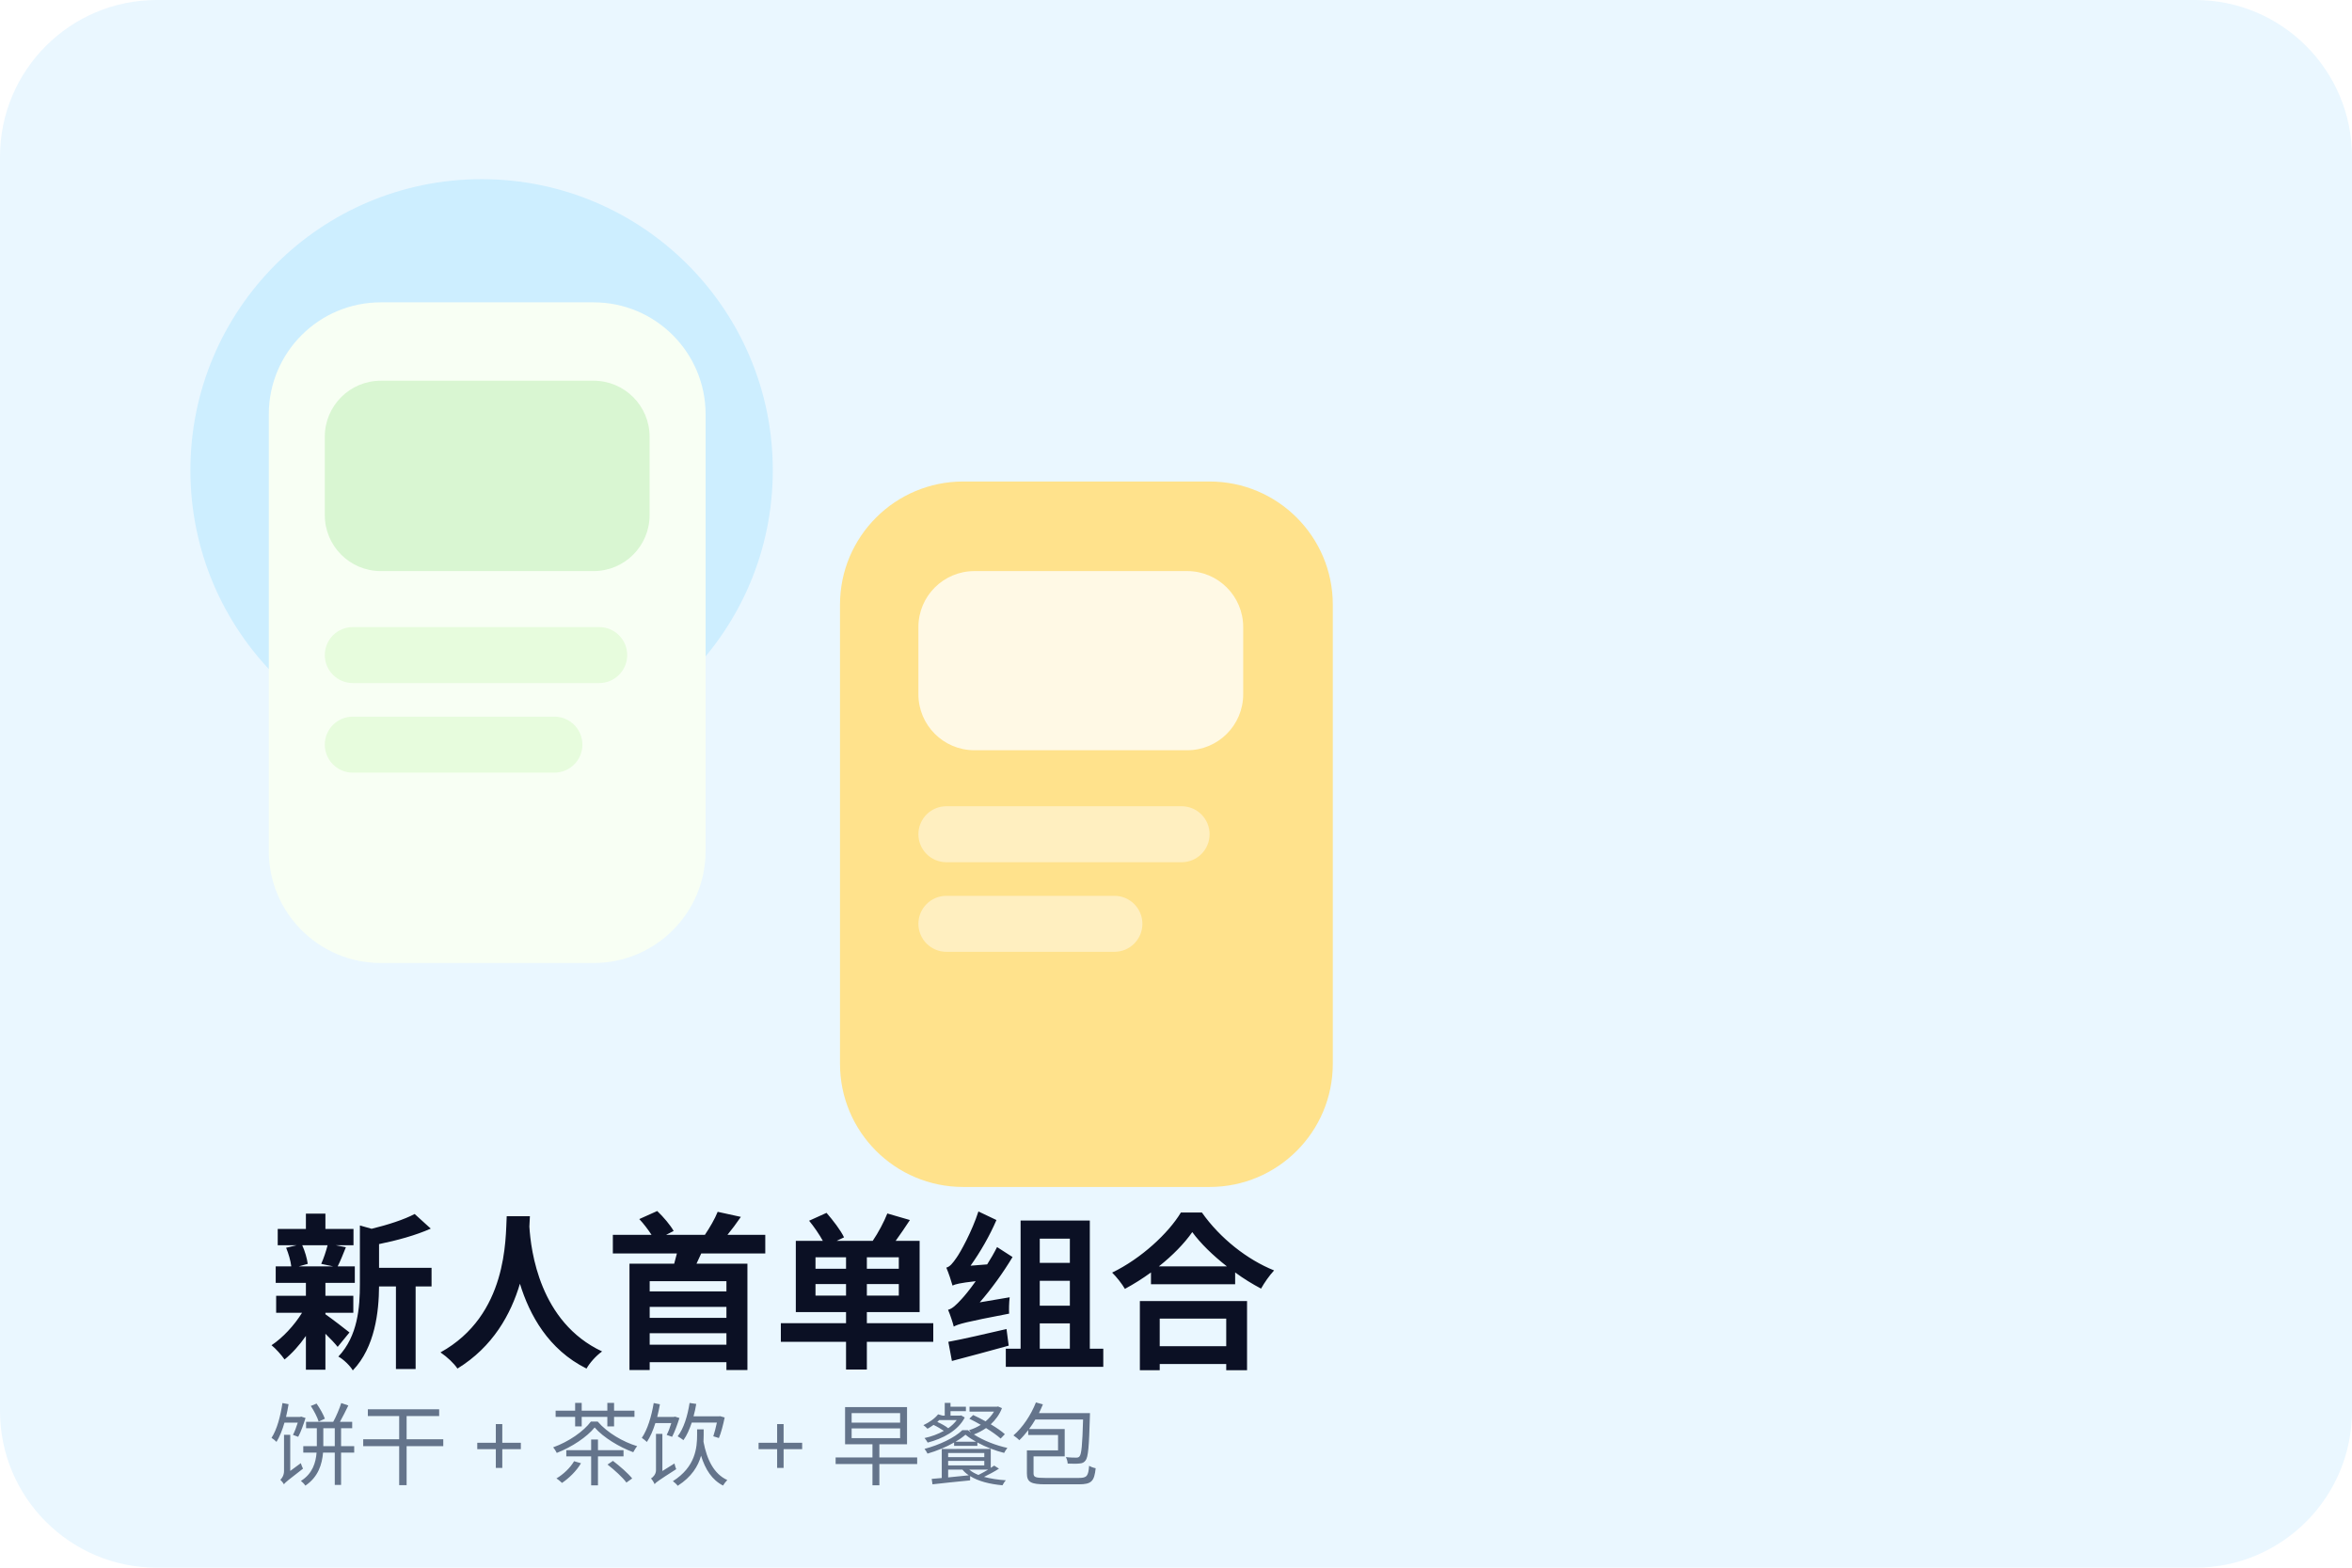
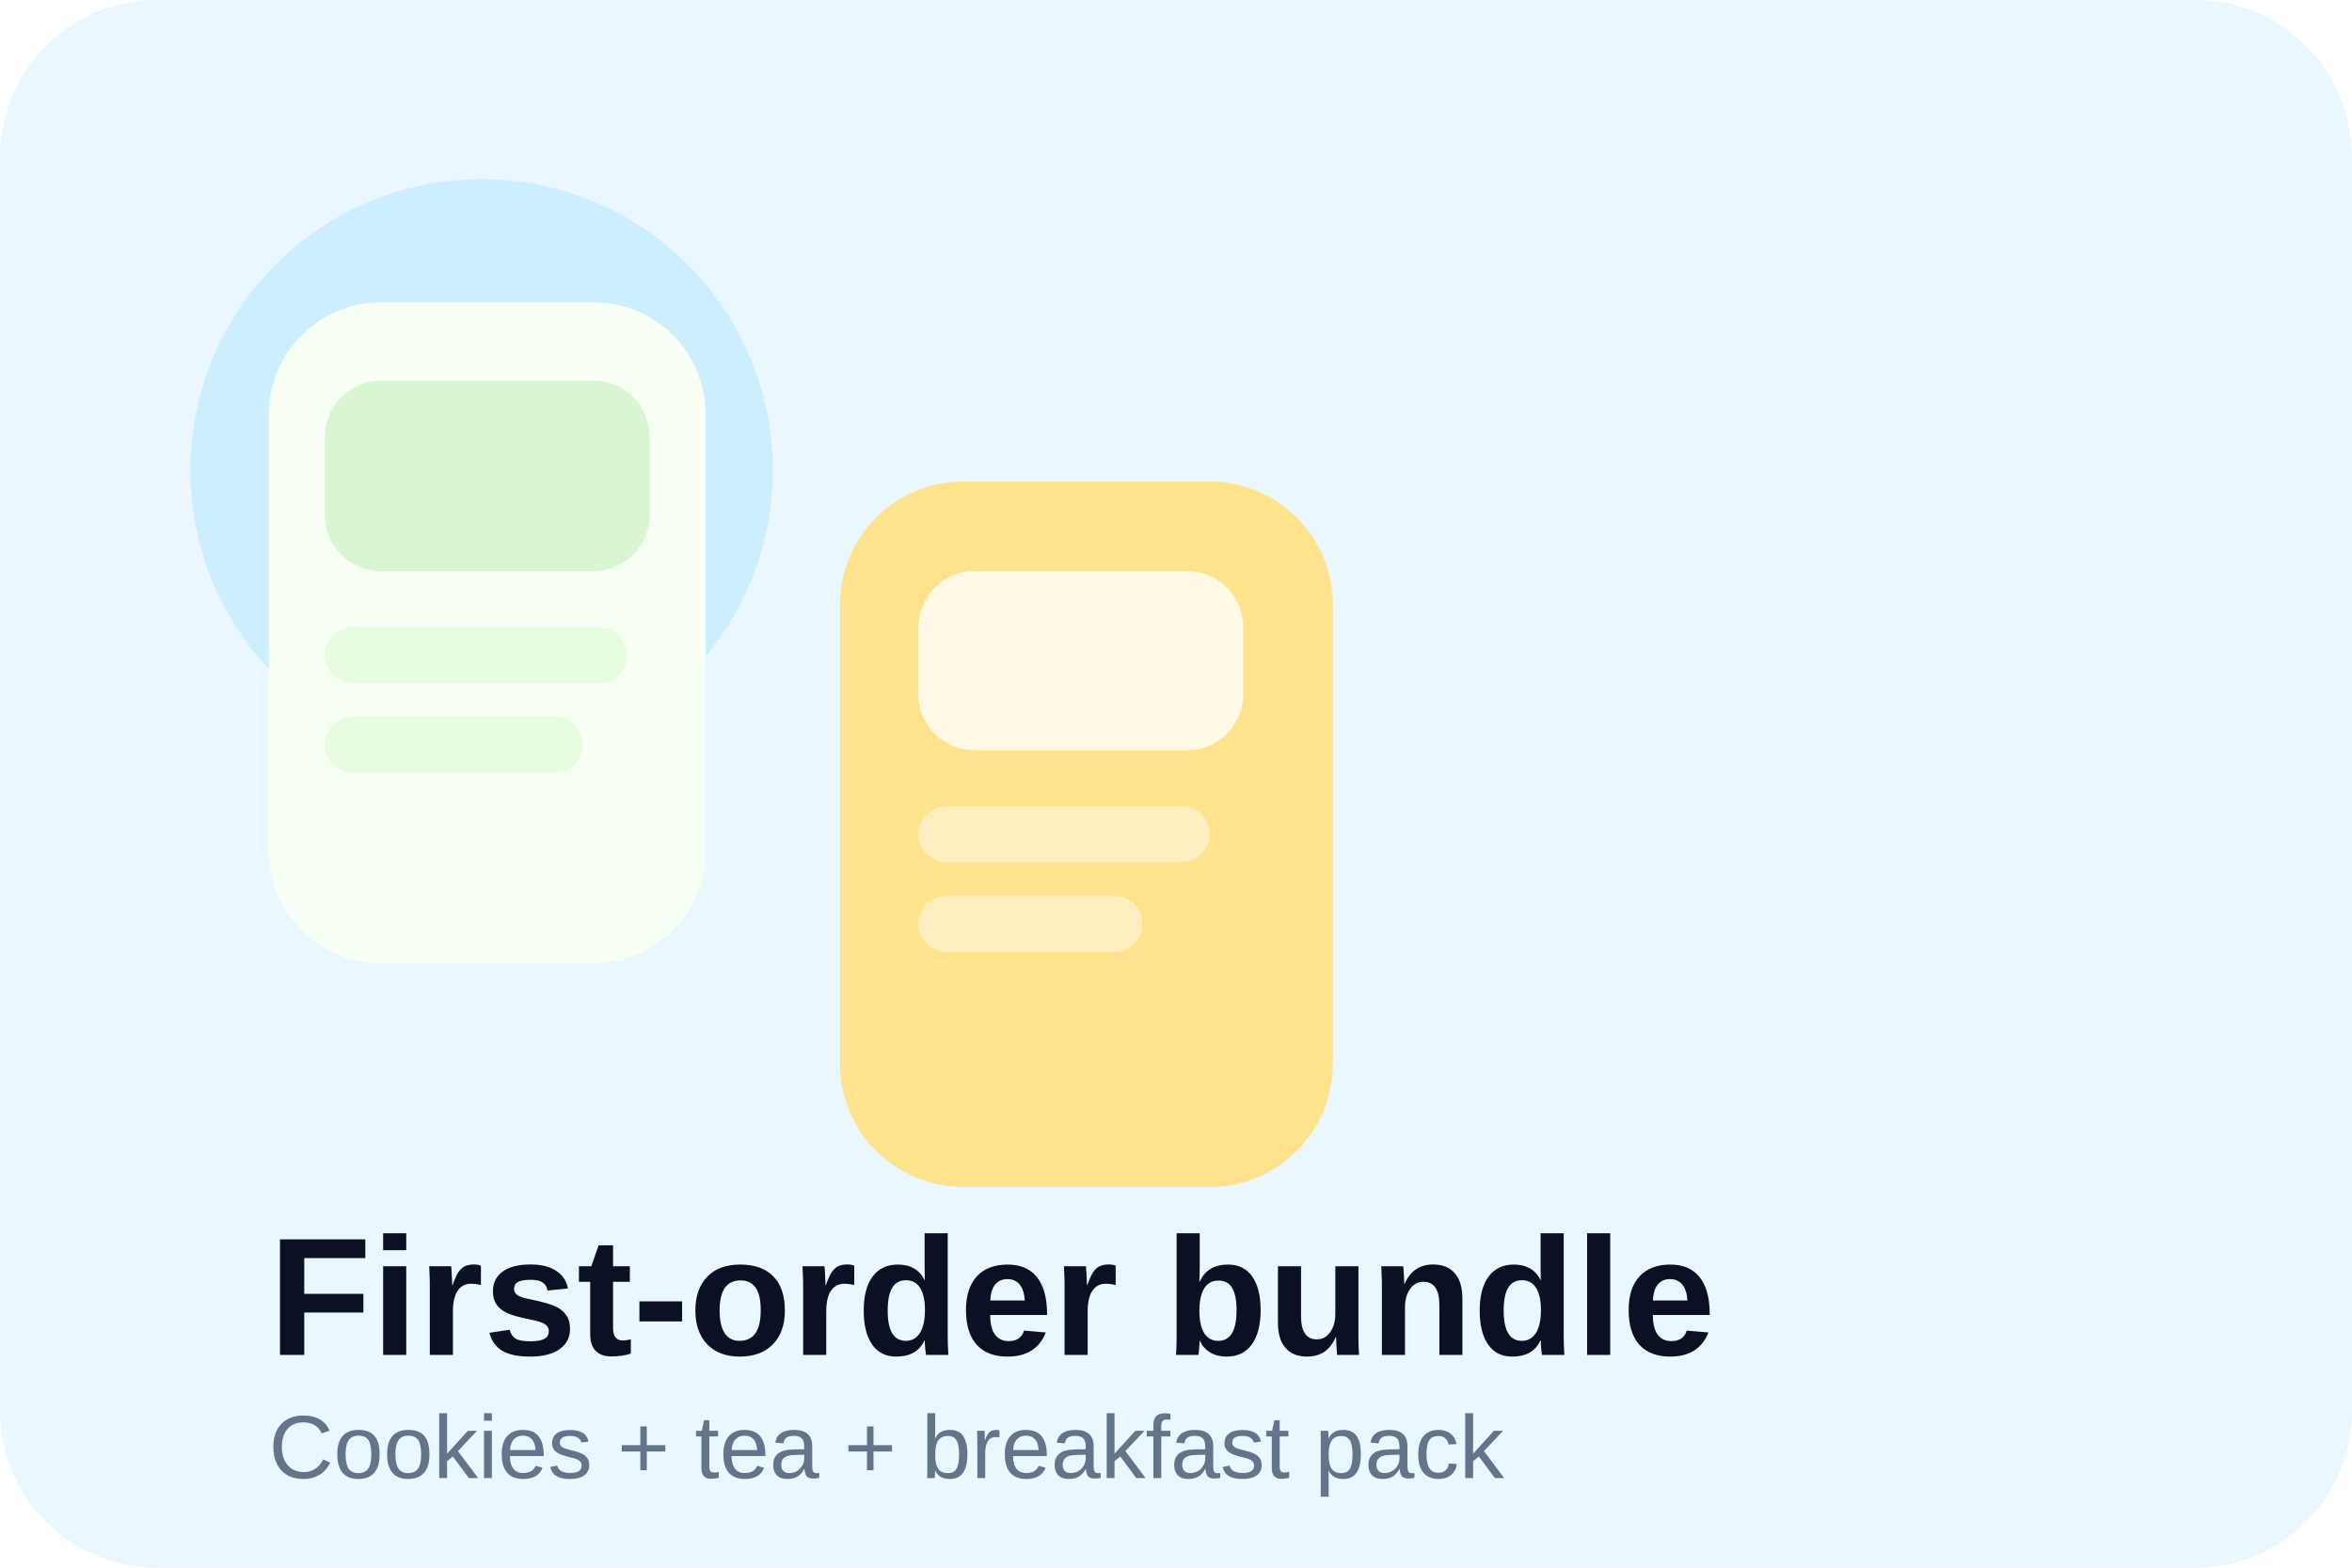
<svg xmlns="http://www.w3.org/2000/svg" width="420" height="280" viewBox="0 0 420 280" fill="none">
  <rect width="420" height="280" rx="28" fill="#EAF7FF" />
  <circle cx="86" cy="84" r="52" fill="#CDEEFF" />
  <rect x="48" y="54" width="78" height="118" rx="20" fill="#F8FFF4" />
  <rect x="58" y="68" width="58" height="34" rx="10" fill="#D9F6D2" />
  <rect x="58" y="112" width="54" height="10" rx="5" fill="#E7FCDD" />
  <rect x="58" y="128" width="46" height="10" rx="5" fill="#E7FCDD" />
  <rect x="150" y="86" width="88" height="126" rx="22" fill="#FFE28C" />
  <rect x="164" y="102" width="58" height="32" rx="10" fill="#FFF9E5" />
  <rect x="164" y="144" width="52" height="10" rx="5" fill="#FFEFC0" />
  <rect x="164" y="160" width="40" height="10" rx="5" fill="#FFEFC0" />
-   <text x="48" y="242" fill="#0B1024" font-family="Arial, sans-serif" font-size="30" font-weight="800">新人首单组合</text>
-   <text x="48" y="264" fill="#64748B" font-family="Arial, sans-serif" font-size="16">饼干 + 茶饮 + 早餐包</text>
+   <text x="48" y="242" fill="#0B1024" font-family="Arial, sans-serif" font-size="30" font-weight="800">First-order bundle</text>
+   <text x="48" y="264" fill="#64748B" font-family="Arial, sans-serif" font-size="16">Cookies + tea + breakfast pack</text>
</svg>
